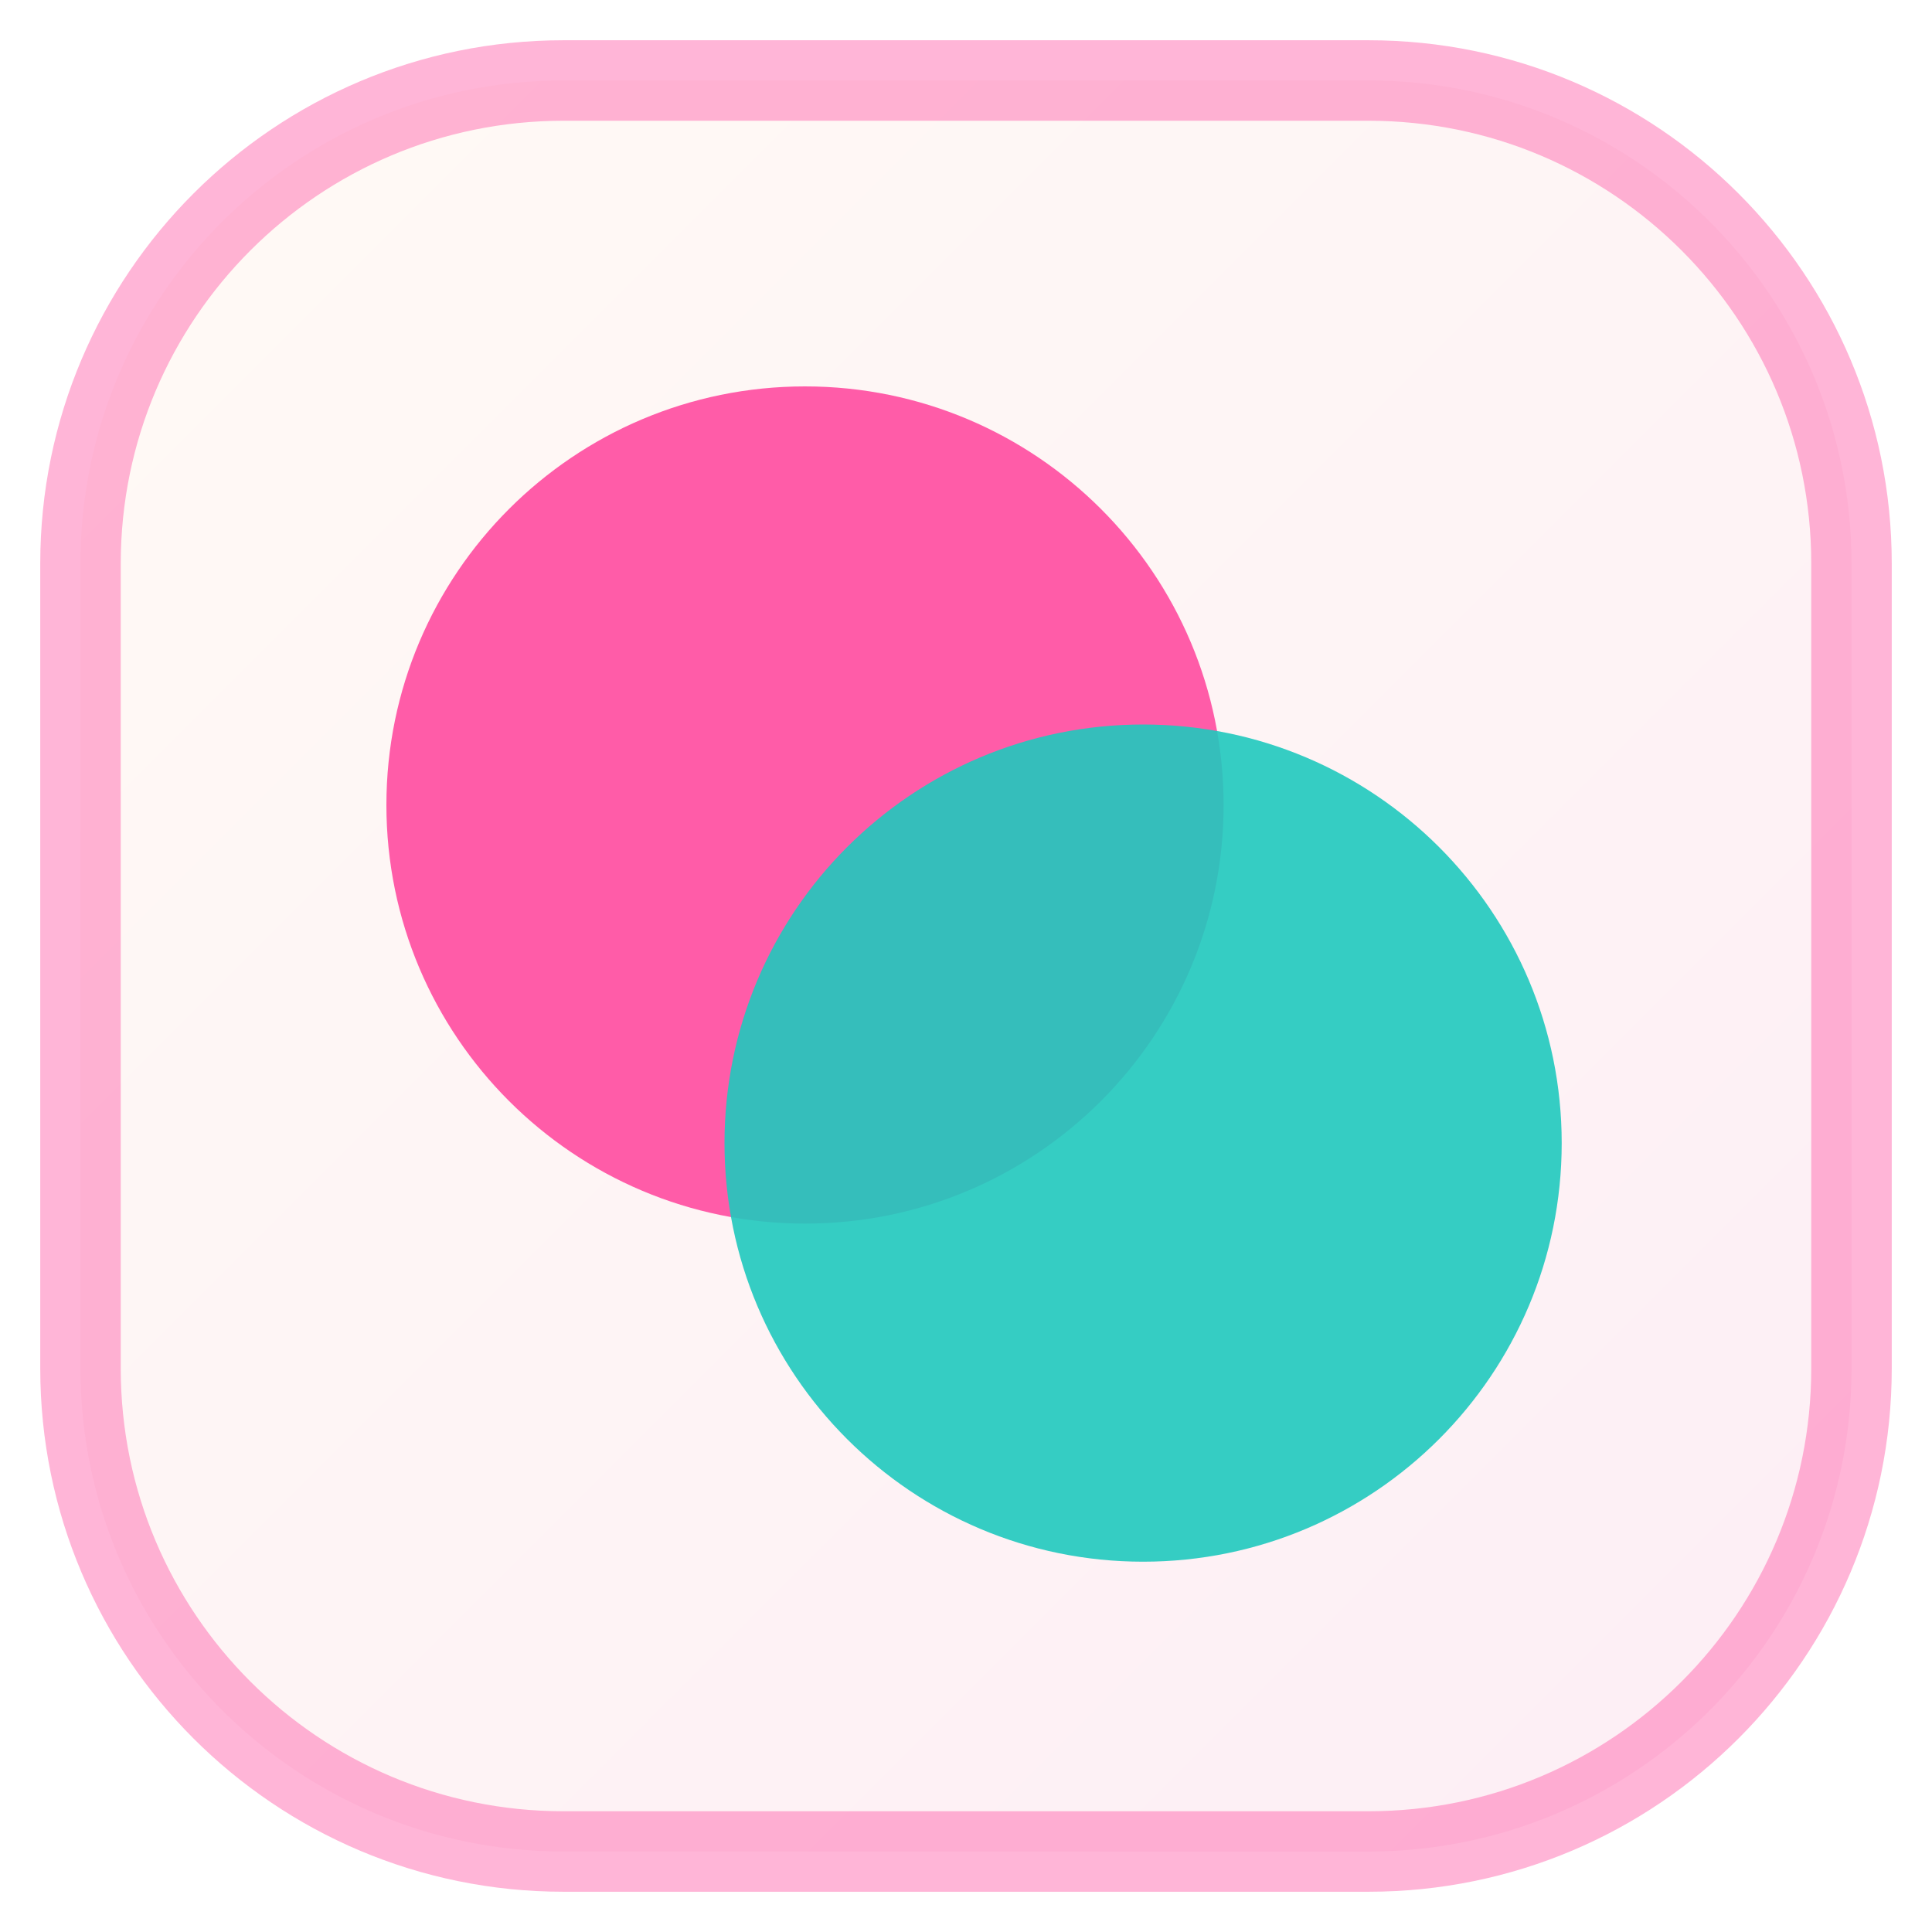
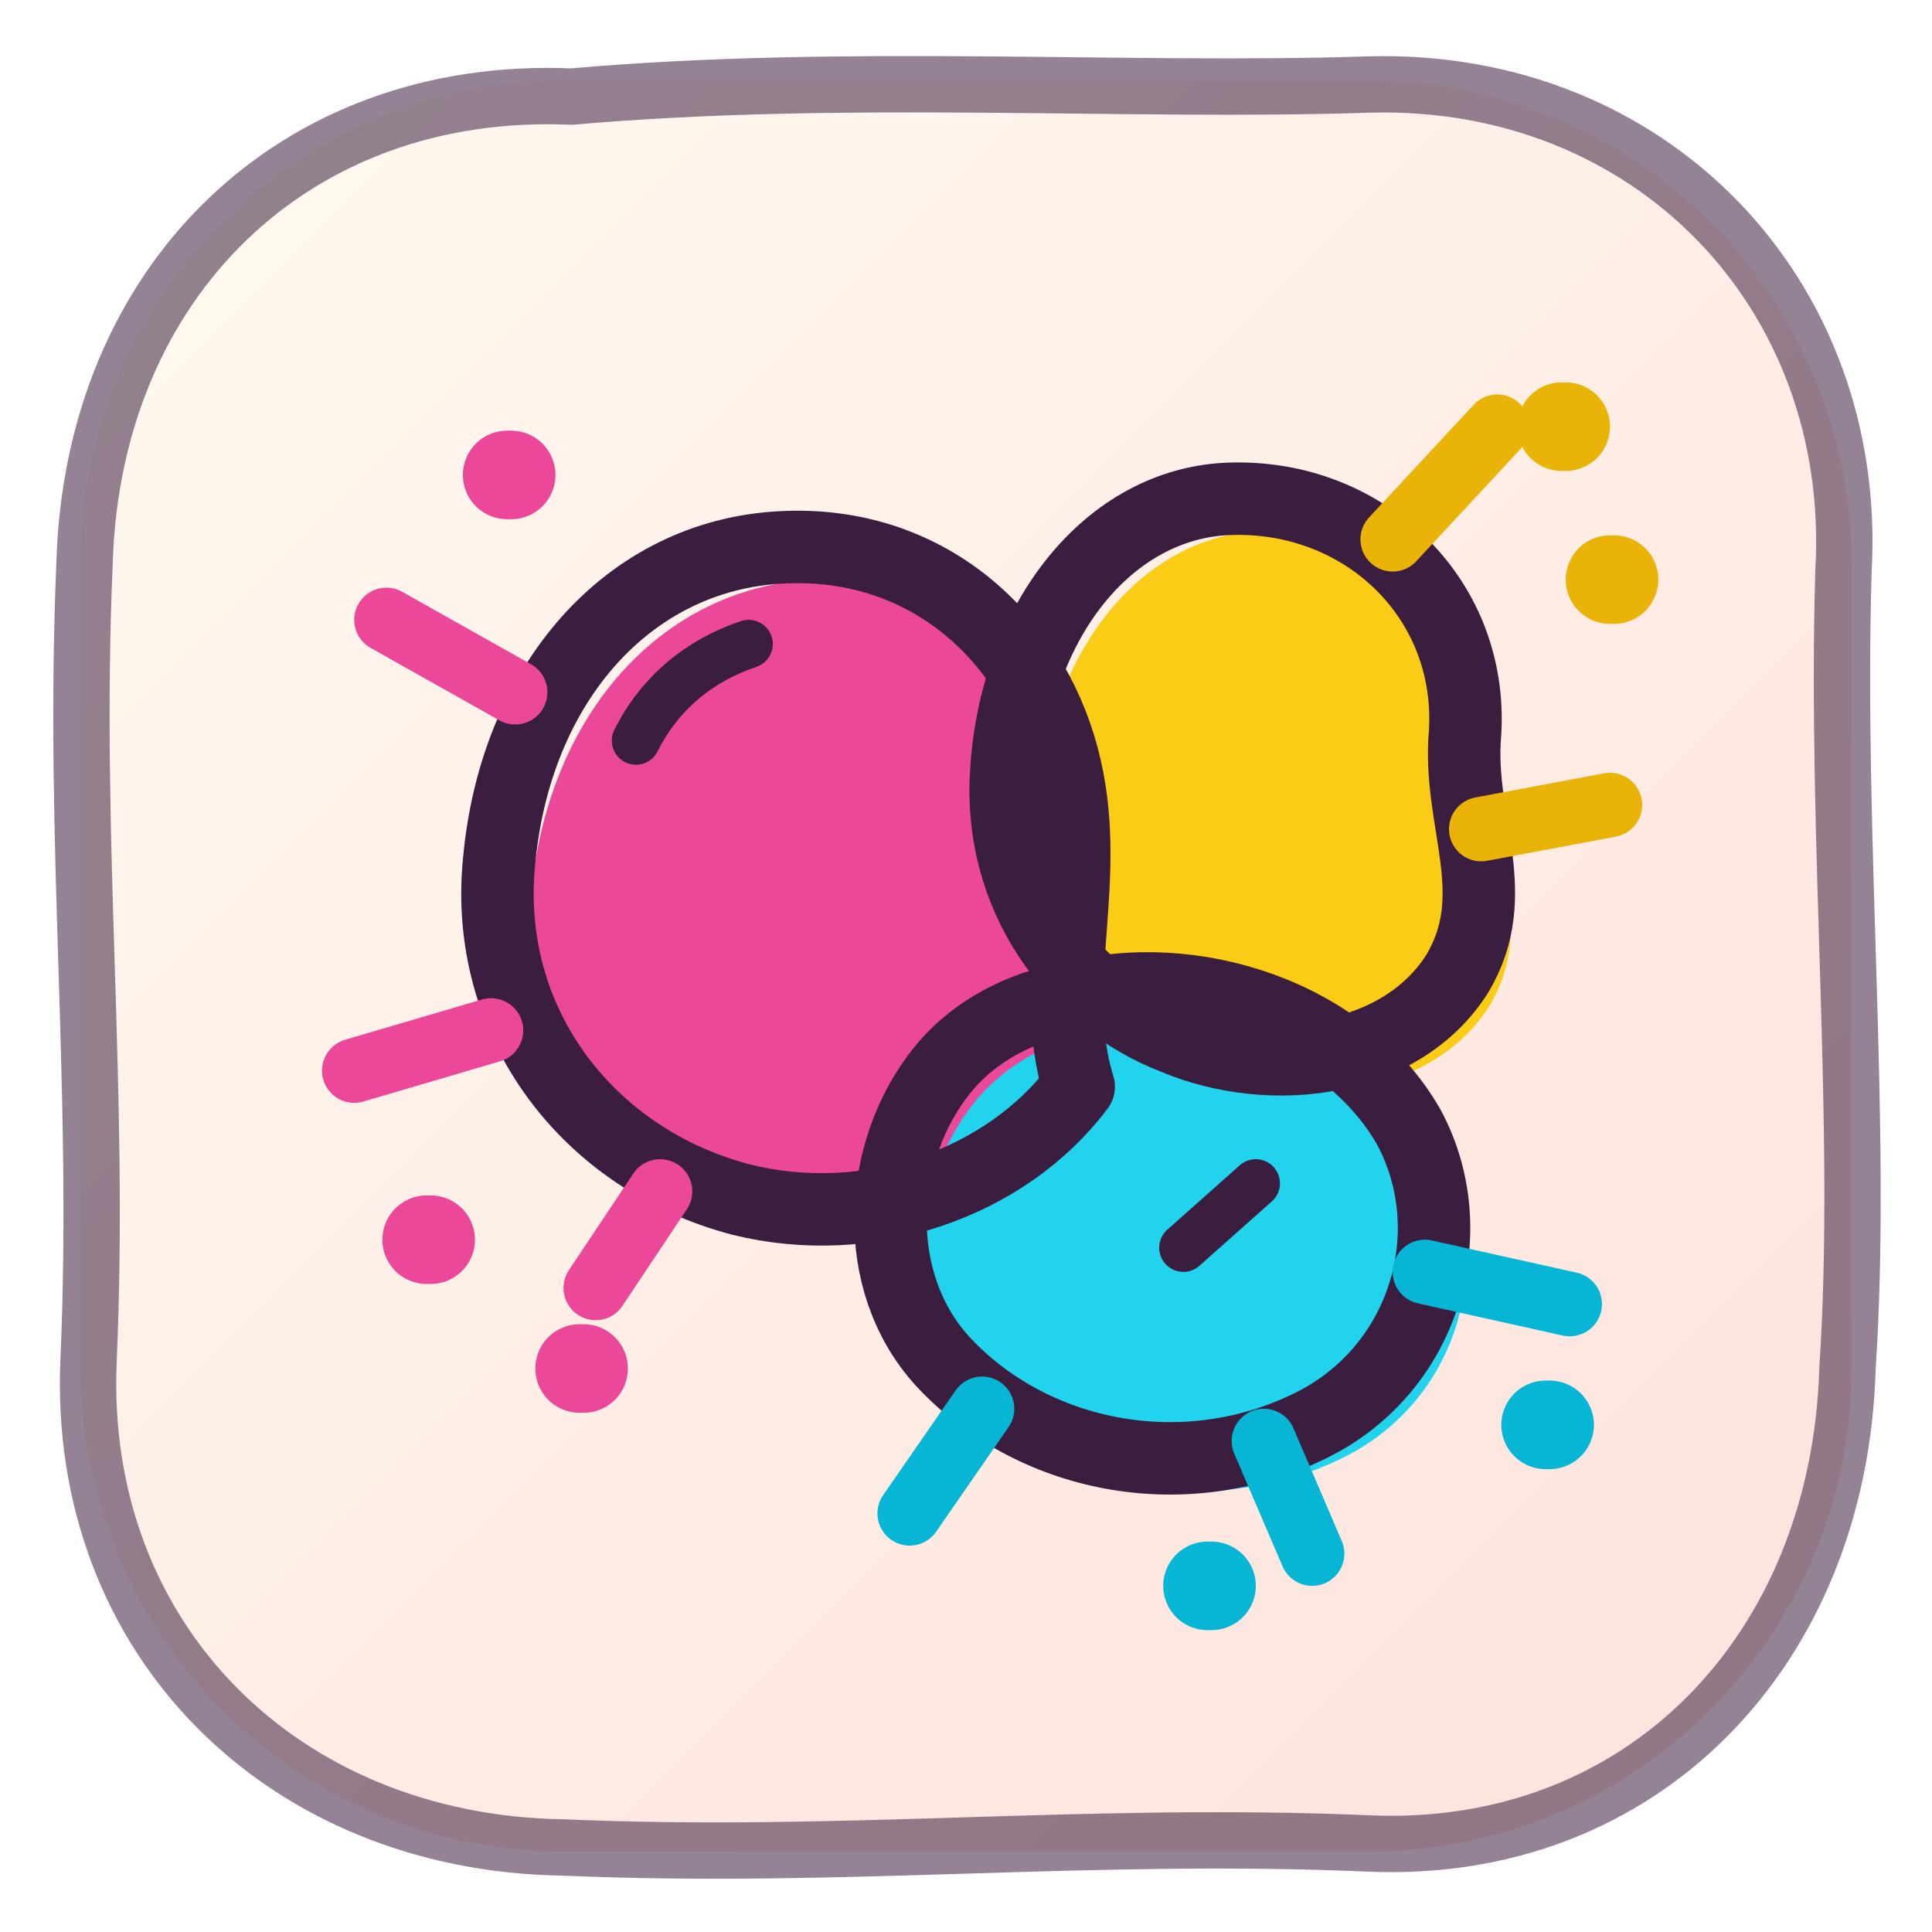
- <svg xmlns="http://www.w3.org/2000/svg" viewBox="0 0 24 24" width="24" height="24">
+ <svg xmlns="http://www.w3.org/2000/svg" viewBox="0 0 48 48" width="24" height="24">
  <defs>
    <linearGradient id="holi-bg" x1="0" y1="0" x2="1" y2="1">
-       <stop offset="0" stop-color="#fffaf5" />
-       <stop offset="1" stop-color="#fdeef5" />
+       <stop offset="0" stop-color="#fffaf0" />
+       <stop offset="1" stop-color="#fde2dc" />
    </linearGradient>
  </defs>
-   <rect x="1" y="1" width="22" height="22" rx="6" fill="url(#holi-bg)" />
-   <path d="M4.8 10a5.2 5.2 0 1 1 10.4 0a5.2 5.2 0 1 1 -10.4 0Z" fill="#ff5ca8" />
-   <path d="M9 14.2a5.2 5.2 0 1 1 10.4 0a5.2 5.2 0 1 1 -10.4 0Z" fill="#20c9be" fill-opacity=".9" />
-   <rect x="1" y="1" width="22" height="22" rx="6" fill="none" stroke="#ff5ca8" stroke-opacity=".45" />
+   <rect x="2" y="2" width="44" height="44" rx="12" fill="url(#holi-bg)" />
+   <g transform="translate(.8 .8)">
+     <path d="M30.4 12.4C33.8 12.2 36.6 14.8 36.4 18.2C36.2 20.4 37.4 22.2 36.2 24.2C34.8 26.4 31.6 26.8 29.2 25.8C26.6 24.8 24.8 22.2 25 19.2C25.2 15.6 27.4 12.6 30.4 12.4Z" fill="#facc15" />
+     <path d="M19.4 13.6C23 13.4 25.6 15.8 26.4 18.8C27.2 21.8 26 24.4 26.8 27C25 29.4 21.6 30.6 18.4 29.8C14.6 28.8 12 25.4 12.4 21.4C12.8 17 15.6 13.8 19.4 13.6Z" fill="#ec4899" />
+     <path d="M26.6 24.8C29.6 24 33.4 25.2 35 28C36.4 30.6 35.4 34 32.6 35.4C29.4 37 25.6 36.2 23.4 33.8C21.6 31.8 21.8 28.6 23.4 26.6C24.2 25.6 25.4 25 26.6 24.8Z" fill="#22d3ee" />
+   </g>
+   <g fill="none" stroke="#3a1d3f" stroke-width="1.8" stroke-linecap="round" stroke-linejoin="round">
+     <path d="M30.4 12.4C33.8 12.2 36.6 14.8 36.4 18.2C36.2 20.4 37.4 22.2 36.2 24.2C34.8 26.4 31.6 26.8 29.2 25.8C26.6 24.8 24.8 22.2 25 19.2C25.2 15.6 27.4 12.6 30.4 12.4Z" />
+     <path d="M19.4 13.6C23 13.4 25.6 15.8 26.4 18.8C27.2 21.8 26 24.4 26.8 27C25 29.4 21.6 30.6 18.4 29.8C14.6 28.8 12 25.4 12.4 21.4C12.8 17 15.6 13.8 19.4 13.6Z" />
+     <path d="M26.6 24.8C29.6 24 33.4 25.2 35 28C36.4 30.6 35.4 34 32.6 35.4C29.4 37 25.6 36.2 23.4 33.8C21.6 31.8 21.8 28.6 23.4 26.6C24.2 25.6 25.4 25 26.6 24.8Z" />
+     <path d="M10.6 30.8h.1M14.4 34h.1M12.6 11.8h.1" stroke="#ec4899" stroke-width="2.2" />
+     <path d="M12.8 17.2L9.6 15.4M12.2 25.6L8.8 26.6M16.4 29.6L14.8 32" stroke="#ec4899" stroke-width="1.6" />
+     <path d="M34.6 13.4L37.2 10.6M36.8 20.6L40 20" stroke="#eab308" stroke-width="1.6" />
+     <path d="M35.4 31.6L39 32.4M31.4 35.8L32.6 38.6M24.4 35L22.6 37.6" stroke="#06b6d4" stroke-width="1.6" />
+     <path d="M38.8 10.6h.1M40 14.4h.1" stroke="#eab308" stroke-width="2.2" />
+     <path d="M38.4 35.4h.1M30 39.4h.1" stroke="#06b6d4" stroke-width="2.2" />
+     <path d="M15.8 18.4C16.4 17.2 17.4 16.4 18.6 16M29.4 31L31.2 29.4" stroke-width="1.2" />
+   </g>
+   <path d="M14.2 2.4C21 1.8 28 2.3 34 2.1C41 1.9 46.2 7.3 45.8 14.2C45.6 21 46.3 28 45.9 34C45.7 41 40.8 46.1 34 45.8C27 45.5 21 46.2 14 45.9C7 45.8 1.9 40.7 2.2 33.8C2.5 27 1.8 21 2.1 14C2.3 7 7.3 2.1 14.2 2.4Z" fill="none" stroke="#3a1d3f" stroke-opacity=".55" stroke-width="1.4" stroke-linecap="round" stroke-linejoin="round" />
</svg>
